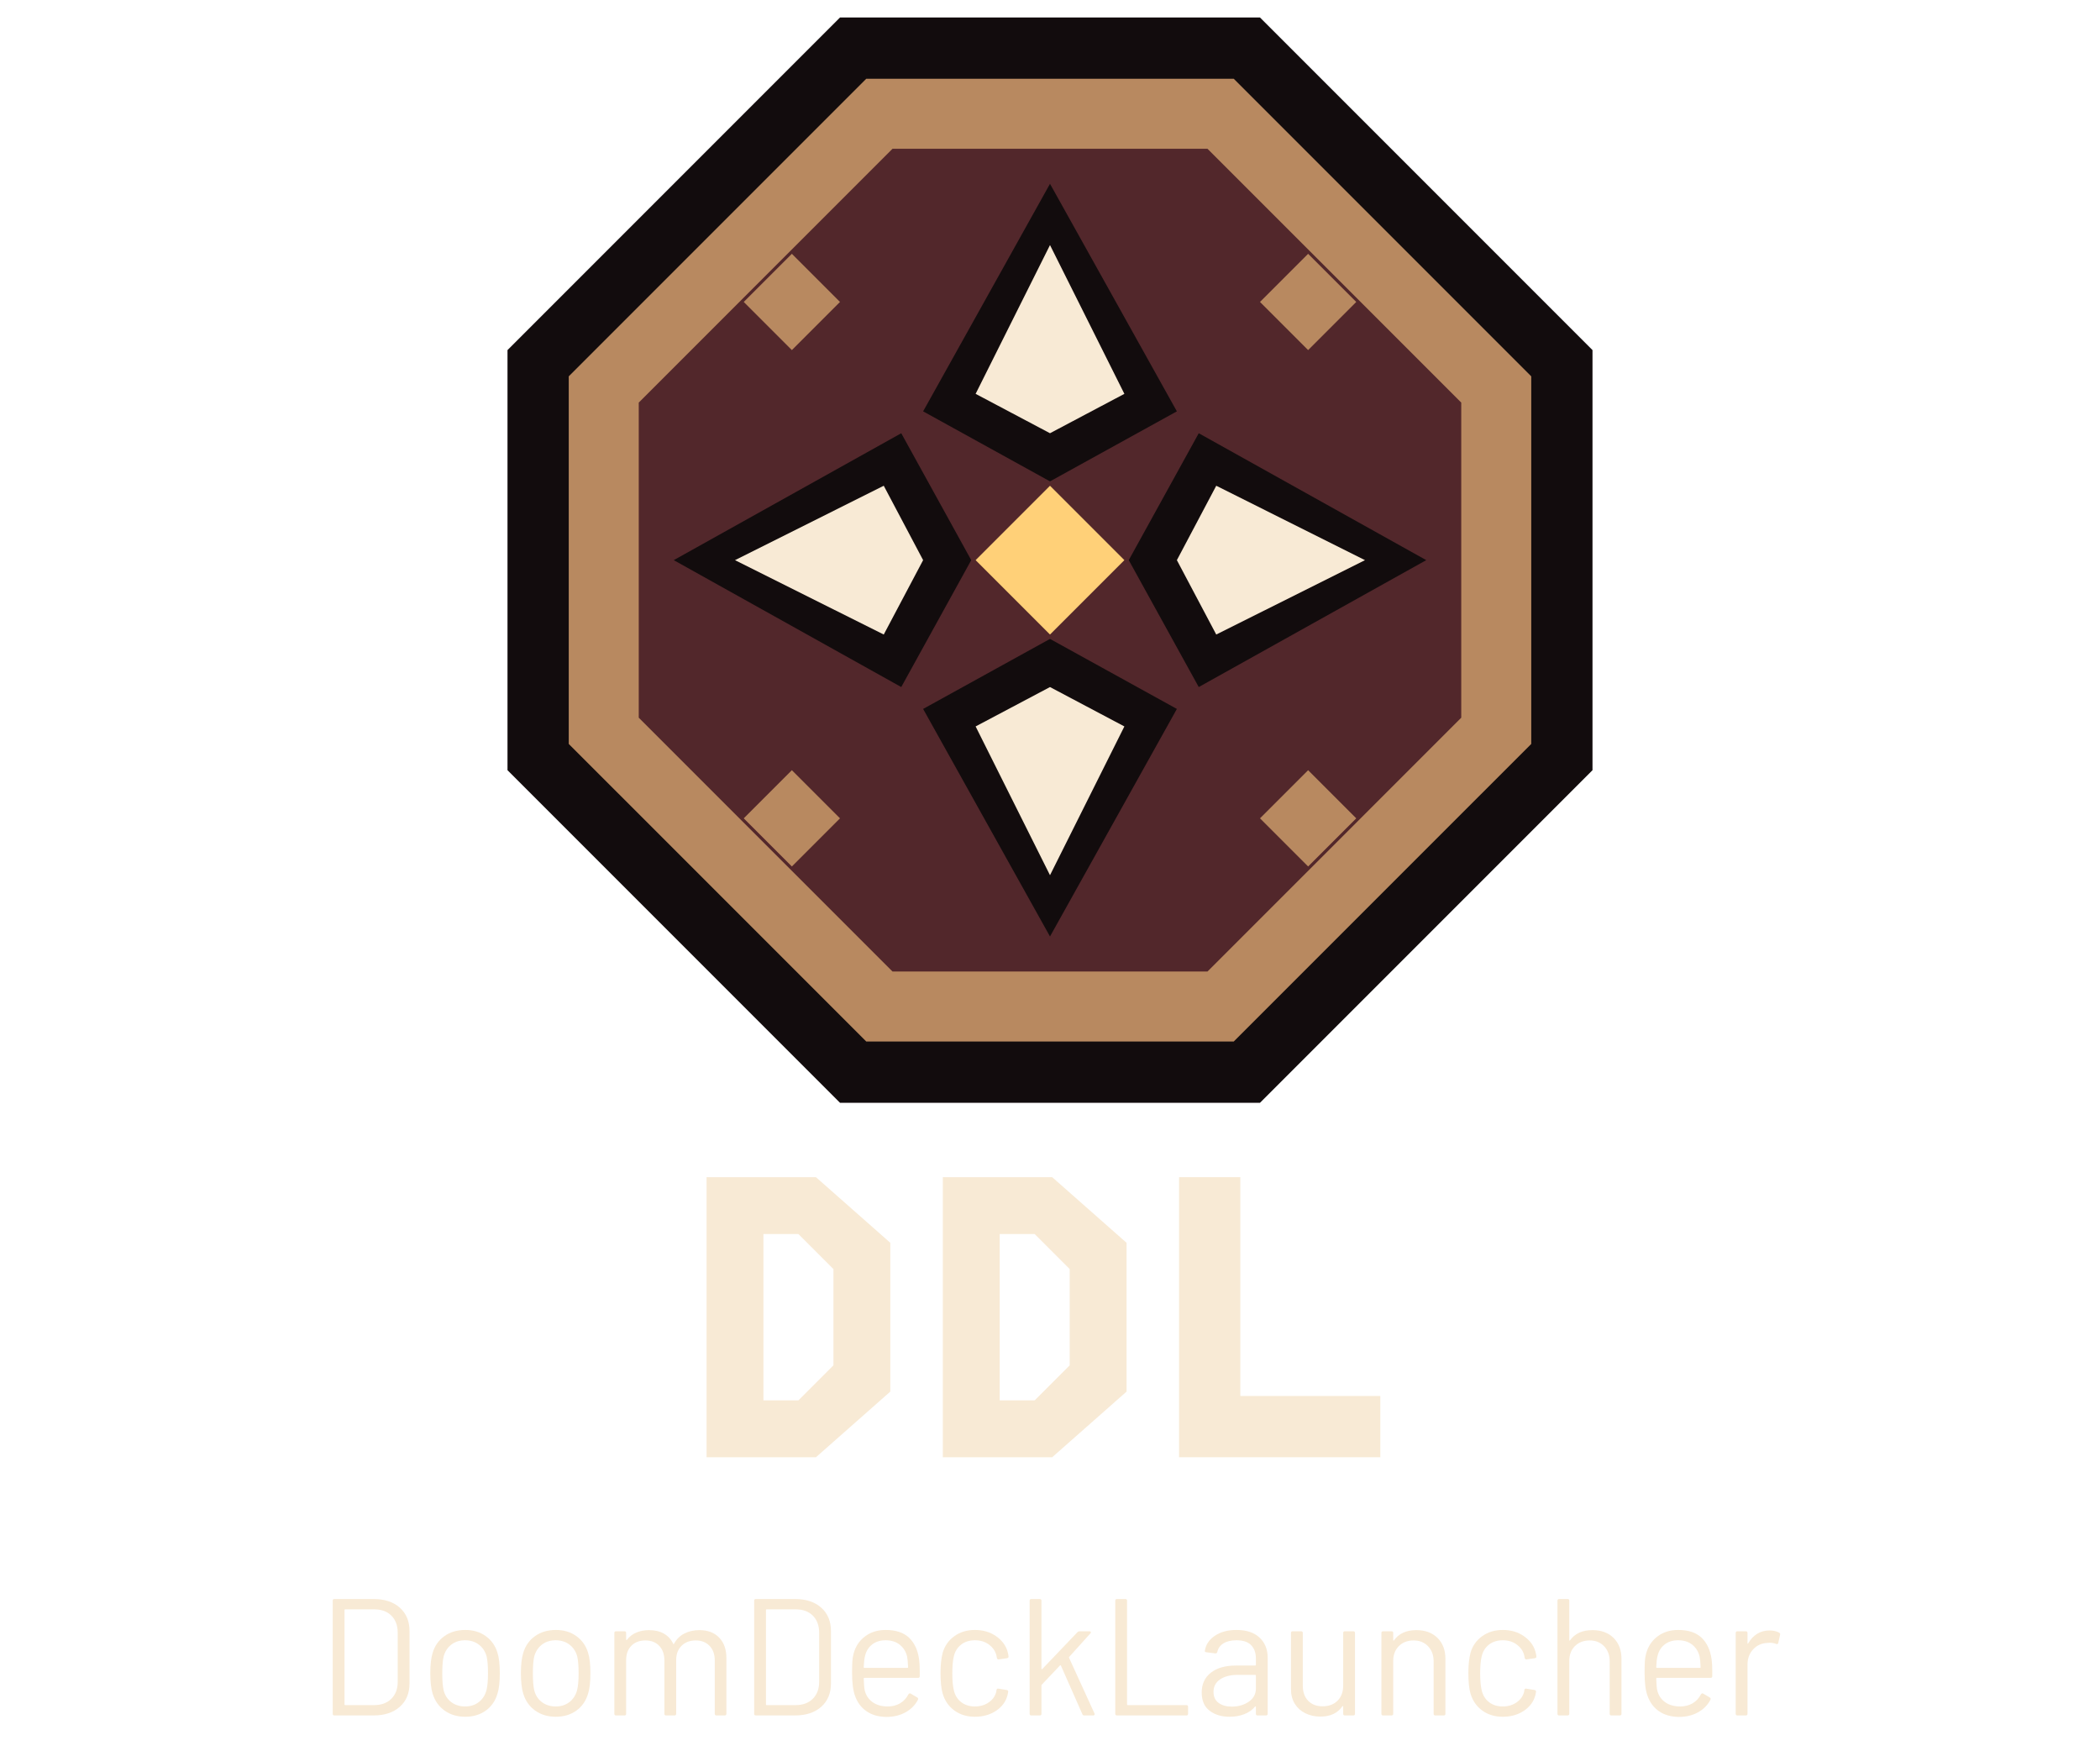
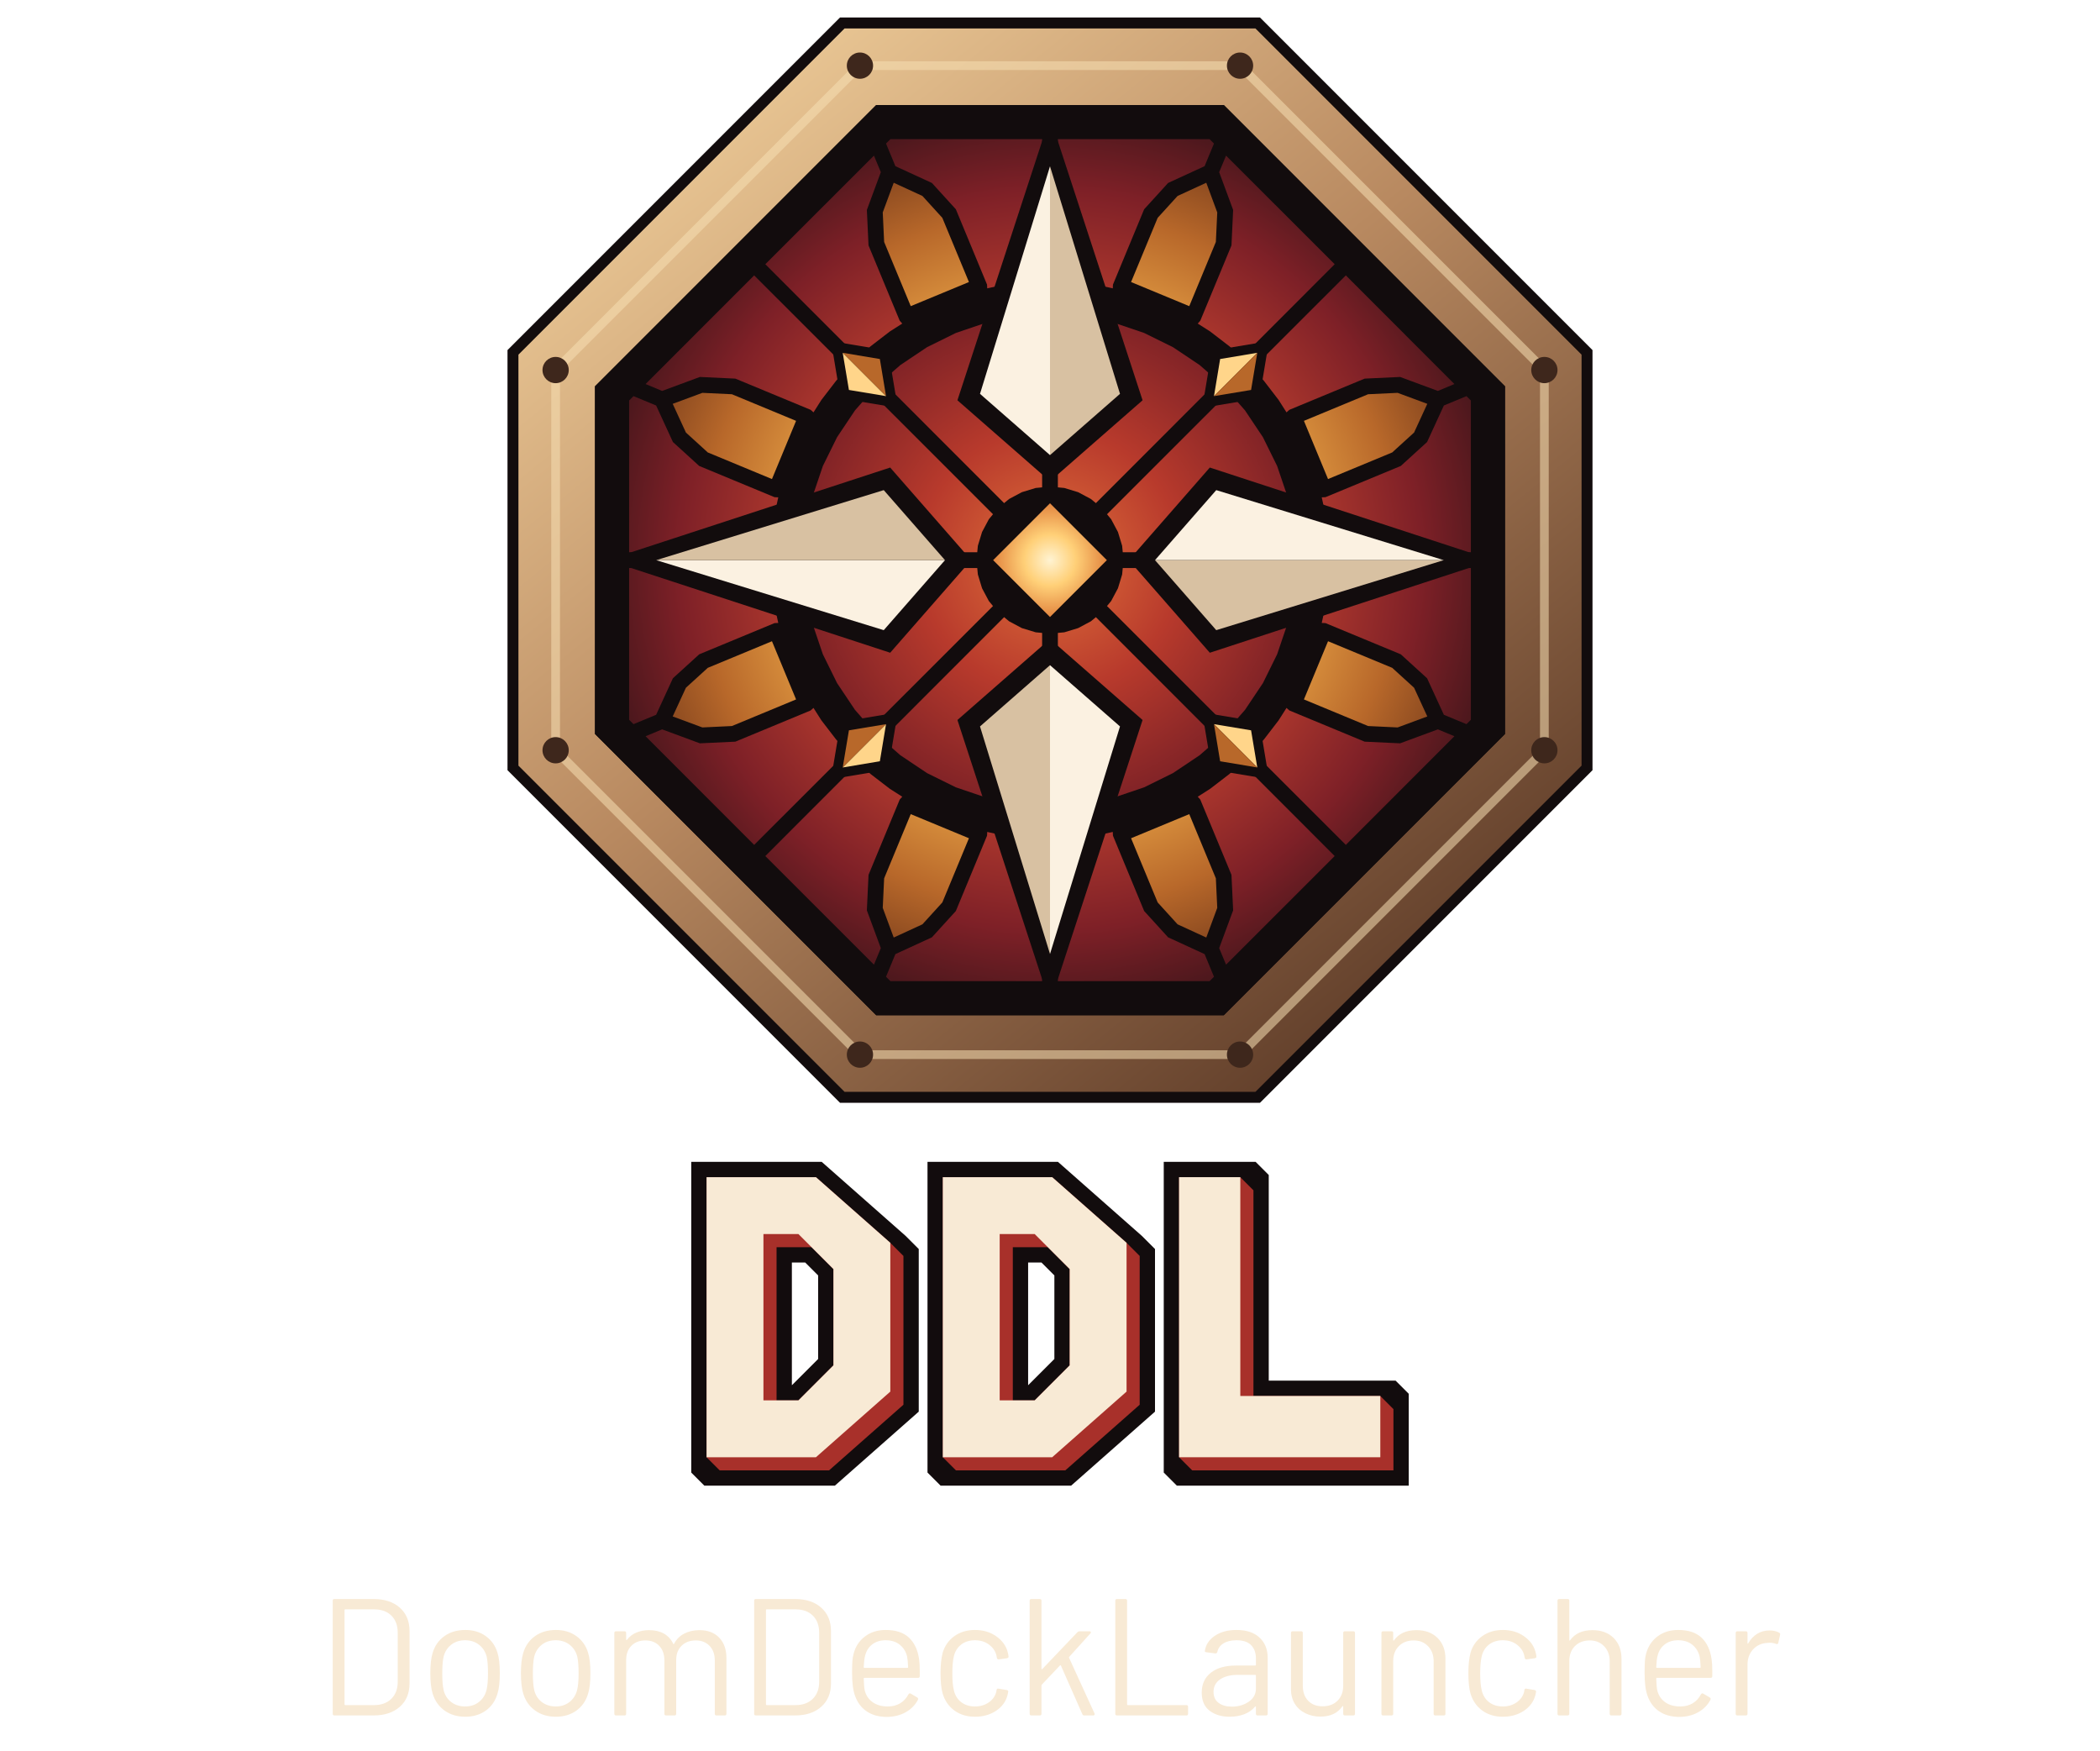
<svg xmlns="http://www.w3.org/2000/svg" width="480" height="400" viewBox="0 0 480 400">
-   <g transform="translate(112 0) scale(1)">
-     <path fill="#120C0D" d="M80 4H176L252 80V176L176 252H80L4 176V80Z" />
-     <path fill="#B88960" d="M86 18H170L238 86V170L170 238H86L18 170V86Z" />
-     <path fill="#52272B" d="M92 34H164L222 92V164L164 222H92L34 164V92Z" />
-     <path fill="#120C0D" d="M128 42 157 94 128 110 99 94Z M214 128 162 157 146 128 162 99Z M128 214 99 162 128 146 157 162Z M42 128 94 99 110 128 94 157Z" />
-     <path fill="#F8EAD5" d="M128 56 145 90 128 99 111 90Z M200 128 166 145 157 128 166 111Z M128 200 111 166 128 157 145 166Z M56 128 90 111 99 128 90 145Z" />
-     <path fill="#FFD078" d="M128 111 145 128 128 145 111 128Z" />
-     <path fill="#B88960" d="M69 58 80 69 69 80 58 69Z M187 58 198 69 187 80 176 69Z M69 176 80 187 69 198 58 187Z M187 176 198 187 187 198 176 187Z" />
+   <defs>
+     <linearGradient id="gl-metal" gradientUnits="userSpaceOnUse" x1="40" y1="20" x2="216" y2="236">
+       <stop offset="0" stop-color="#EDCB98" />
+       <stop offset="0.45" stop-color="#B88960" />
+       <stop offset="1" stop-color="#5C3A27" />
+     </linearGradient>
+     <radialGradient id="gl-warm" gradientUnits="userSpaceOnUse" cx="128" cy="128" r="60">
+       <stop offset="0" stop-color="#E0703A" />
+       <stop offset="0.5" stop-color="#B83A2C" />
+       <stop offset="1" stop-color="#7A2026" />
+     </radialGradient>
+     <radialGradient id="gl-ruby" gradientUnits="userSpaceOnUse" cx="128" cy="128" r="106">
+       <stop offset="0.55" stop-color="#B23A2E" />
+       <stop offset="0.8" stop-color="#7E2027" />
+       <stop offset="1" stop-color="#43161B" />
+     </radialGradient>
+     <radialGradient id="gl-amber" gradientUnits="userSpaceOnUse" cx="128" cy="128" r="100">
+       <stop offset="0.55" stop-color="#E7A246" />
+       <stop offset="0.8" stop-color="#B8682A" />
+       <stop offset="1" stop-color="#7A3E1C" />
+     </radialGradient>
+     <radialGradient id="gl-ember" gradientUnits="userSpaceOnUse" cx="128" cy="128" r="13">
+       <stop offset="0" stop-color="#FFF3D2" />
+       <stop offset="0.45" stop-color="#FFD078" />
+       <stop offset="1" stop-color="#E2853F" />
+     </radialGradient>
+   </defs>
+   <g transform="translate(112 0)">
+     <path fill="#120C0D" d="M80 4 176 4 252 80 252 176 176 252 80 252 4 176 4 80Z" />
+     <path fill="url(#gl-metal)" fill-rule="evenodd" d="M81.04 6.5 174.96 6.5 249.5 81.04 249.5 174.96 174.96 249.5 81.04 249.5 6.5 174.96 6.5 81.04ZM88.28 24 167.72 24 232 88.28 232 167.72 167.72 232 88.28 232 24 167.72 24 88.28Z" />
+     <path fill="#F6DDB2" fill-rule="evenodd" fill-opacity="0.55" d="M84.14 14 171.86 14 242 84.14 242 171.86 171.86 242 84.14 242 14 171.86 14 84.14ZM84.97 16 171.03 16 240 84.97 240 171.03 171.03 240 84.97 240 16 171.03 16 84.97Z" />
+     <path fill="#3E271C" d="M81.56 15a3 3 0 1 0 6 0a3 3 0 1 0 -6 0ZM168.44 15a3 3 0 1 0 6 0a3 3 0 1 0 -6 0ZM238 84.56a3 3 0 1 0 6 0a3 3 0 1 0 -6 0ZM238 171.44a3 3 0 1 0 6 0a3 3 0 1 0 -6 0ZM168.44 241a3 3 0 1 0 6 0a3 3 0 1 0 -6 0ZM81.56 241a3 3 0 1 0 6 0a3 3 0 1 0 -6 0ZM12 171.44a3 3 0 1 0 6 0a3 3 0 1 0 -6 0ZM12 84.56a3 3 0 1 0 6 0a3 3 0 1 0 -6 0Z" />
+     <path fill="#120C0D" d="M88.28 24 167.72 24 232 88.28 232 167.72 167.72 232 88.28 232 24 167.72 24 88.28Z" />
+     <path fill="url(#gl-warm)" d="M129.8 111.37 131.28 111.51 134.43 112.47 137.34 114.02 138.49 114.97 166.38 87.07 162.21 83.42 156.1 79.33 149.51 76.08 142.54 73.72 135.34 72.28 129.8 71.92ZM141.03 117.51 141.98 118.66 143.53 121.57 144.49 124.72 144.63 126.2 184.08 126.2 183.72 120.66 182.28 113.46 179.92 106.49 176.67 99.9 172.58 93.79 168.93 89.62ZM144.63 129.8 144.49 131.28 143.53 134.43 141.98 137.34 141.03 138.49 168.93 166.38 172.58 162.21 176.67 156.1 179.92 149.51 182.28 142.54 183.72 135.34 184.08 129.8ZM138.49 141.03 137.34 141.98 134.43 143.53 131.28 144.49 129.8 144.63 129.8 184.08 135.34 183.72 142.54 182.28 149.51 179.92 156.1 176.67 162.21 172.58 166.38 168.93ZM126.2 144.63 124.72 144.49 121.57 143.53 118.66 141.98 117.51 141.03 89.62 168.93 93.79 172.58 99.9 176.67 106.49 179.92 113.46 182.28 120.66 183.72 126.2 184.08ZM114.97 138.49 114.02 137.34 112.47 134.43 111.51 131.28 111.37 129.8 71.92 129.8 72.28 135.34 73.72 142.54 76.08 149.51 79.33 156.1 83.42 162.21 87.07 166.38ZM111.37 126.2 111.51 124.72 112.47 121.57 114.02 118.66 114.97 117.51 87.07 89.62 83.42 93.79 79.33 99.9 76.08 106.49 73.72 113.46 72.28 120.66 71.92 126.2ZM117.51 114.97 118.66 114.02 121.57 112.47 124.72 111.51 126.2 111.37 126.2 71.92 120.66 72.28 113.46 73.72 106.49 76.08 99.9 79.33 93.79 83.42 89.62 87.07Z" />
+     <path fill="url(#gl-ruby)" d="M164.48 31.8 129.8 31.8 129.8 64.28 133.56 64.44 139.08 65.17 142.35 65.89 142.39 65.03 149.52 47.82 154.99 41.81 163.34 37.97 165.48 32.8ZM193.07 60.38 168.24 35.56 166.67 39.34 169.86 47.97 169.48 56.08 162.35 73.29 161.77 73.94 164.6 75.74 169.01 79.13 171.79 81.67ZM195.62 62.93 174.33 84.21 176.87 86.99 180.26 91.4 182.06 94.23 182.71 93.65 199.92 86.52 208.03 86.14 216.66 89.33 220.44 87.76ZM224.2 126.2 224.2 91.52 223.2 90.52 218.03 92.66 214.19 101.01 208.18 106.48 190.97 113.61 190.11 113.65 190.83 116.92 191.56 122.44 191.72 126.2ZM224.2 164.48 224.2 129.8 191.72 129.8 191.56 133.56 190.83 139.08 190.11 142.35 190.97 142.39 208.18 149.52 214.19 154.99 218.03 163.34 223.2 165.48ZM195.62 193.07 220.44 168.24 216.66 166.67 208.03 169.86 199.92 169.48 182.71 162.35 182.06 161.77 180.26 164.6 176.87 169.01 174.33 171.79ZM193.07 195.62 171.79 174.33 169.01 176.87 164.6 180.26 161.77 182.06 162.35 182.71 169.48 199.92 169.86 208.03 166.67 216.66 168.24 220.44ZM129.8 224.2 164.48 224.2 165.48 223.2 163.34 218.03 154.99 214.19 149.52 208.18 142.39 190.97 142.35 190.11 139.08 190.83 133.56 191.56 129.8 191.72ZM91.52 224.2 126.2 224.2 126.2 191.72 122.44 191.56 116.92 190.83 113.65 190.11 113.61 190.97 106.48 208.18 101.01 214.19 92.66 218.03 90.52 223.2ZM62.93 195.62 87.76 220.44 89.33 216.66 86.14 208.03 86.52 199.92 93.65 182.71 94.23 182.06 91.4 180.26 86.99 176.87 84.21 174.33ZM60.38 193.07 81.67 171.79 79.13 169.01 75.74 164.6 73.94 161.77 73.29 162.35 56.08 169.48 47.97 169.86 39.34 166.67 35.56 168.24ZM31.8 129.8 31.8 164.48 32.8 165.48 37.97 163.34 41.81 154.99 47.82 149.52 65.03 142.39 65.89 142.35 65.17 139.08 64.44 133.56 64.28 129.8ZM31.8 91.52 31.8 126.2 64.28 126.2 64.44 122.44 65.17 116.92 65.89 113.65 65.03 113.61 47.82 106.48 41.81 101.01 37.97 92.66 32.8 90.52ZM60.38 62.93 35.56 87.76 39.34 89.33 47.97 86.14 56.08 86.52 73.29 93.65 73.94 94.23 75.74 91.4 79.13 86.99 81.67 84.21ZM62.93 60.38 84.21 81.67 86.99 79.13 91.4 75.74 94.23 73.94 93.65 73.29 86.52 56.08 86.14 47.97 89.33 39.34 87.76 35.56ZM126.2 31.8 91.52 31.8 90.52 32.8 92.66 37.97 101.01 41.81 106.48 47.82 113.61 65.03 113.65 65.89 116.92 65.17 122.44 64.44 126.2 64.28Z" />
+     <path fill="url(#gl-amber)" d="M146.53 64.45 159.83 69.96 165.91 55.29 166.23 48.54 163.72 41.76 157.16 44.78 152.61 49.78ZM186.04 96.17 191.55 109.47 206.22 103.39 211.22 98.84 214.24 92.28 207.46 89.77 200.71 90.09ZM191.55 146.53 186.04 159.83 200.71 165.91 207.46 166.23 214.24 163.72 211.22 157.16 206.22 152.61ZM159.83 186.04 146.53 191.55 152.61 206.22 157.16 211.22 163.72 214.24 166.23 207.46 165.91 200.71ZM109.47 191.55 96.17 186.04 90.09 200.71 89.77 207.46 92.28 214.24 98.84 211.22 103.39 206.22ZM69.96 159.83 64.45 146.53 49.78 152.61 44.78 157.16 41.76 163.72 48.54 166.23 55.29 165.91ZM64.45 109.47 69.96 96.17 55.29 90.09 48.54 89.77 41.76 92.28 44.78 98.84 49.78 103.39ZM96.17 69.96 109.47 64.45 103.39 49.78 98.84 44.78 92.28 41.76 89.77 48.54 90.09 55.29Z" />
+     <path fill="#120C0D" fill-rule="evenodd" d="M66 128a62 62 0 1 0 124 0a62 62 0 1 0 -124 0ZM70 128a58 58 0 1 0 116 0a58 58 0 1 0 -116 0Z" />
+     <path fill="#120C0D" d="M178.05 77.95 175.87 91.02 162.8 93.2 164.98 80.13ZM178.05 178.05 164.98 175.87 162.8 162.8 175.87 164.98ZM77.95 178.05 80.13 164.98 93.2 162.8 91.02 175.87ZM77.95 77.95 91.02 80.13 93.2 93.2 80.13 91.02Z" />
+     <path fill="#FFD58A" d="M175.38 80.62 165.48 90.52 166.89 82.04ZM175.38 175.38 165.48 165.48 173.96 166.89ZM80.62 175.38 90.52 165.48 89.11 173.96ZM80.62 80.62 90.52 90.52 82.04 89.11Z" />
+     <path fill="#B8682A" d="M175.38 80.62 173.96 89.11 165.48 90.52ZM175.38 175.38 166.89 173.96 165.48 165.48ZM80.62 175.38 82.04 166.89 90.52 165.48ZM80.62 80.62 89.11 82.04 90.52 90.52Z" />
+     <path fill="#120C0D" d="M128 26.75 149.16 91.47 128 109.98 106.84 91.47ZM229.25 128 164.53 149.16 146.02 128 164.53 106.84ZM128 229.25 106.84 164.53 128 146.02 149.16 164.53ZM26.75 128 91.47 106.84 109.98 128 91.47 149.16Z" />
+     <path fill="#FBF1E1" d="M128 38 128 104 112 90ZM218 128 152 128 166 112ZM128 218 128 152 144 166ZM38 128 104 128 90 144Z" />
+     <path fill="#D8C1A2" d="M128 38 144 90 128 104ZM218 128 166 144 152 128ZM128 218 112 166 128 152ZM38 128 90 112 104 128Z" />
+     <path fill="#120C0D" d="M128 110 146 128 128 146 110 128Z" />
+     <path fill="url(#gl-ember)" d="M128 115 141 128 128 141 115 128Z" />
  </g>
-   <g transform="translate(161.5 269) scale(1)">
-     <path fill="#F8EAD5" fill-rule="evenodd" d="M0 0H25L42 15V49L25 64H0Z M13 13V51H21L29 43V21L21 13Z" />
-     <g transform="translate(54 0) scale(1)">
-       <path fill="#F8EAD5" fill-rule="evenodd" d="M0 0H25L42 15V49L25 64H0Z M13 13V51H21L29 43V21L21 13Z" />
-     </g>
-     <path fill="#F8EAD5" d="M108 0H122V50H154V64H108Z" />
+   <g transform="translate(161.5 269)">
+     <path fill="#120C0D" fill-rule="evenodd" d="M-3.5 -3.5 26.32 -3.5 45.5 13.42 48.5 16.42 48.5 53.58 29.32 70.5 -0.5 70.5 -3.5 67.5ZM19.5 19.5 19.5 47.5 19.55 47.5 25.5 41.55 25.5 22.45 22.55 19.5ZM50.5 -3.5 80.32 -3.5 99.5 13.42 102.5 16.42 102.5 53.58 83.32 70.5 53.5 70.5 50.5 67.5ZM73.5 19.5 73.5 47.5 73.55 47.5 79.5 41.55 79.5 22.45 76.55 19.5Z" />
+     <path fill="#120C0D" d="M104.5 -3.5 125.5 -3.5 128.5 -0.5 128.5 70.5 107.5 70.5 104.5 67.5ZM104.5 46.5 157.5 46.5 160.5 49.5 160.5 70.5 107.5 70.5 104.5 67.5Z" />
+     <path fill="#A8302A" fill-rule="evenodd" d="M0 0 25 0 42 15 45 18 45 52 28 67 3 67 0 64ZM16 16 16 51 21 51 29 43 29 21 24 16ZM54 0 79 0 96 15 99 18 99 52 82 67 57 67 54 64ZM70 16 70 51 75 51 83 43 83 21 78 16Z" />
+     <path fill="#A8302A" d="M108 0 122 0 125 3 125 67 111 67 108 64ZM108 50 154 50 157 53 157 67 111 67 108 64Z" />
+     <path fill="#F8EAD5" fill-rule="evenodd" d="M0 0 25 0 42 15 42 49 25 64 0 64ZM13 13 13 51 21 51 29 43 29 21 21 13ZM54 0 79 0 96 15 96 49 79 64 54 64ZM67 13 67 51 75 51 83 43 83 21 75 13Z" />
+     <path fill="#F8EAD5" d="M108 0 122 0 122 64 108 64ZM108 50 154 50 154 64 108 64Z" />
  </g>
-   <g transform="translate(72.477 354) scale(1)">
-     <g transform="translate(0 38) scale(0.038 -0.038)">
-       <path fill="#F8EAD5" d="M94 10V690Q94 700 104 700H340Q439 700 497.5 648.0Q556 596 556 507V193Q556 104 497.5 52.0Q439 0 340 0H104Q94 0 94 10ZM169 62H343Q408 62 446.5 100.0Q485 138 485 202V497Q485 562 447.0 600.0Q409 638 343 638H169Q165 638 165 634V66Q165 62 169 62Z" />
-     </g>
-     <g transform="translate(23.484 38) scale(0.038 -0.038)">
-       <path fill="#F8EAD5" d="M77 131Q63 177 63 254Q63 331 77 376Q96 440 148.0 477.0Q200 514 274 514Q345 514 396.5 477.0Q448 440 467 377Q481 334 481 254Q481 173 467 131Q448 66 396.5 29.0Q345 -8 273 -8Q201 -8 149.0 29.0Q97 66 77 131ZM401 152Q410 188 410 253Q410 319 402 354Q390 399 355.5 425.5Q321 452 272 452Q223 452 189.0 425.5Q155 399 143 354Q135 319 135 253Q135 187 143 152Q154 107 188.5 80.5Q223 54 273 54Q321 54 355.0 80.5Q389 107 401 152Z" />
-     </g>
-     <g transform="translate(44.194 38) scale(0.038 -0.038)">
-       <path fill="#F8EAD5" d="M77 131Q63 177 63 254Q63 331 77 376Q96 440 148.0 477.0Q200 514 274 514Q345 514 396.5 477.0Q448 440 467 377Q481 334 481 254Q481 173 467 131Q448 66 396.5 29.0Q345 -8 273 -8Q201 -8 149.0 29.0Q97 66 77 131ZM401 152Q410 188 410 253Q410 319 402 354Q390 399 355.5 425.5Q321 452 272 452Q223 452 189.0 425.5Q155 399 143 354Q135 319 135 253Q135 187 143 152Q154 107 188.5 80.5Q223 54 273 54Q321 54 355.0 80.5Q389 107 401 152Z" />
-     </g>
-     <g transform="translate(64.904 38) scale(0.038 -0.038)">
-       <path fill="#F8EAD5" d="M754 345V10Q754 0 744 0H694Q684 0 684 10V331Q684 386 652.5 418.5Q621 451 570 451Q517 451 484.5 419.0Q452 387 452 333V10Q452 0 442 0H391Q381 0 381 10V331Q381 386 350.0 418.5Q319 451 267 451Q214 451 182.5 419.0Q151 387 151 333V10Q151 0 141 0H90Q80 0 80 10V496Q80 506 90 506H141Q151 506 151 496V456Q151 454 152.5 453.5Q154 453 156 455Q178 484 212.5 498.5Q247 513 289 513Q341 513 378.0 492.0Q415 471 434 431Q436 426 439 431Q461 472 501.0 492.5Q541 513 592 513Q667 513 710.5 468.0Q754 423 754 345Z" />
-     </g>
-     <g transform="translate(96.33 38) scale(0.038 -0.038)">
-       <path fill="#F8EAD5" d="M94 10V690Q94 700 104 700H340Q439 700 497.5 648.0Q556 596 556 507V193Q556 104 497.5 52.0Q439 0 340 0H104Q94 0 94 10ZM169 62H343Q408 62 446.5 100.0Q485 138 485 202V497Q485 562 447.0 600.0Q409 638 343 638H169Q165 638 165 634V66Q165 62 169 62Z" />
-     </g>
-     <g transform="translate(119.814 38) scale(0.038 -0.038)">
-       <path fill="#F8EAD5" d="M472 268V236Q472 226 462 226H139Q135 226 135 222Q137 167 141 151Q152 106 188.0 80.0Q224 54 280 54Q322 54 354.0 73.0Q386 92 404 127Q410 136 418 131L457 108Q465 103 461 94Q436 46 386.0 18.5Q336 -9 271 -9Q200 -8 152.0 25.0Q104 58 83 117Q65 165 65 255Q65 297 66.5 323.5Q68 350 74 371Q91 436 142.5 475.0Q194 514 267 514Q358 514 407.0 468.0Q456 422 468 338Q472 310 472 268ZM143 358Q137 337 135 290Q135 286 139 286H398Q402 286 402 290Q400 335 396 354Q385 399 351.5 425.5Q318 452 267 452Q218 452 185.5 426.5Q153 401 143 358Z" />
-     </g>
-     <g transform="translate(140.068 38) scale(0.038 -0.038)">
-       <path fill="#F8EAD5" d="M77 131Q64 175 64 255Q64 327 77 377Q95 439 147.0 476.5Q199 514 271 514Q344 514 397.5 477.0Q451 440 467 385Q472 367 473 355V353Q473 346 464 344L414 337H412Q405 337 403 346L400 361Q391 399 356.0 425.5Q321 452 271 452Q221 452 187.5 425.5Q154 399 144 355Q135 317 135 254Q135 188 144 152Q154 107 187.5 80.5Q221 54 271 54Q320 54 355.5 79.5Q391 105 400 145V149L401 153Q402 163 413 161L462 153Q472 151 471 142L467 122Q452 64 398.0 28.0Q344 -8 271 -8Q199 -8 147.5 29.5Q96 67 77 131Z" />
-     </g>
-     <g transform="translate(159.828 38) scale(0.038 -0.038)">
-       <path fill="#F8EAD5" d="M80 10V690Q80 700 90 700H141Q151 700 151 690V281Q151 279 152.5 278.0Q154 277 156 279L368 501Q373 506 380 506H440Q446 506 448.0 502.0Q450 498 446 494L318 352Q316 350 317 347L470 12L471 8Q471 0 462 0H408Q400 0 397 8L268 300Q266 304 263 301L153 185Q151 183 151 180V10Q151 0 141 0H90Q80 0 80 10Z" />
-     </g>
-     <g transform="translate(178.866 38) scale(0.038 -0.038)">
-       <path fill="#F8EAD5" d="M94 10V690Q94 700 104 700H155Q165 700 165 690V66Q165 62 169 62H522Q532 62 532 52V10Q532 0 522 0H104Q94 0 94 10Z" />
-     </g>
-     <g transform="translate(200.45 38) scale(0.038 -0.038)">
-       <path fill="#F8EAD5" d="M443 346V10Q443 0 433 0H382Q372 0 372 10V51Q372 53 370.5 54.0Q369 55 367 53Q342 23 302.0 7.5Q262 -8 213 -8Q142 -8 94.0 28.0Q46 64 46 138Q46 213 100.5 256.5Q155 300 252 300H368Q372 300 372 304V342Q372 393 343.5 422.5Q315 452 255 452Q207 452 177.0 433.5Q147 415 140 382Q137 372 128 373L74 380Q63 382 65 388Q73 444 125.0 479.0Q177 514 255 514Q345 514 394.0 468.0Q443 422 443 346ZM372 162V240Q372 244 368 244H263Q197 244 157.0 217.0Q117 190 117 142Q117 98 147.5 75.5Q178 53 227 53Q286 53 329.0 82.5Q372 112 372 162Z" />
-     </g>
-     <g transform="translate(219.868 38) scale(0.038 -0.038)">
-       <path fill="#F8EAD5" d="M396 506H447Q457 506 457 496V10Q457 0 447 0H396Q386 0 386 10V53Q386 55 384.0 56.0Q382 57 381 55Q339 -7 248 -7Q200 -7 159.5 12.5Q119 32 95.5 69.0Q72 106 72 158V496Q72 506 82 506H133Q143 506 143 496V179Q143 122 175.0 88.5Q207 55 262 55Q319 55 352.5 89.0Q386 123 386 179V496Q386 506 396 506Z" />
-     </g>
-     <g transform="translate(240.236 38) scale(0.038 -0.038)">
-       <path fill="#F8EAD5" d="M465 340V10Q465 0 455 0H404Q394 0 394 10V326Q394 381 360.5 416.0Q327 451 274 451Q219 451 185.0 417.0Q151 383 151 328V10Q151 0 141 0H90Q80 0 80 10V496Q80 506 90 506H141Q151 506 151 496V453Q151 451 152.5 450.0Q154 449 155 451Q199 513 290 513Q370 513 417.5 466.0Q465 419 465 340Z" />
-     </g>
-     <g transform="translate(260.718 38) scale(0.038 -0.038)">
-       <path fill="#F8EAD5" d="M77 131Q64 175 64 255Q64 327 77 377Q95 439 147.0 476.5Q199 514 271 514Q344 514 397.5 477.0Q451 440 467 385Q472 367 473 355V353Q473 346 464 344L414 337H412Q405 337 403 346L400 361Q391 399 356.0 425.5Q321 452 271 452Q221 452 187.5 425.5Q154 399 144 355Q135 317 135 254Q135 188 144 152Q154 107 187.5 80.5Q221 54 271 54Q320 54 355.5 79.5Q391 105 400 145V149L401 153Q402 163 413 161L462 153Q472 151 471 142L467 122Q452 64 398.0 28.0Q344 -8 271 -8Q199 -8 147.5 29.5Q96 67 77 131Z" />
-     </g>
-     <g transform="translate(280.478 38) scale(0.038 -0.038)">
-       <path fill="#F8EAD5" d="M465 340V10Q465 0 455 0H404Q394 0 394 10V326Q394 381 360.5 416.0Q327 451 274 451Q219 451 185.0 417.0Q151 383 151 328V10Q151 0 141 0H90Q80 0 80 10V690Q80 700 90 700H141Q151 700 151 690V453Q151 451 152.5 450.0Q154 449 155 451Q199 513 290 513Q370 513 417.5 466.0Q465 419 465 340Z" />
-     </g>
-     <g transform="translate(300.96 38) scale(0.038 -0.038)">
-       <path fill="#F8EAD5" d="M472 268V236Q472 226 462 226H139Q135 226 135 222Q137 167 141 151Q152 106 188.0 80.0Q224 54 280 54Q322 54 354.0 73.0Q386 92 404 127Q410 136 418 131L457 108Q465 103 461 94Q436 46 386.0 18.5Q336 -9 271 -9Q200 -8 152.0 25.0Q104 58 83 117Q65 165 65 255Q65 297 66.5 323.5Q68 350 74 371Q91 436 142.5 475.0Q194 514 267 514Q358 514 407.0 468.0Q456 422 468 338Q472 310 472 268ZM143 358Q137 337 135 290Q135 286 139 286H398Q402 286 402 290Q400 335 396 354Q385 399 351.5 425.5Q318 452 267 452Q218 452 185.5 426.5Q153 401 143 358Z" />
-     </g>
-     <g transform="translate(321.214 38) scale(0.038 -0.038)">
-       <path fill="#F8EAD5" d="M341 498Q349 494 347 485L336 436Q333 426 323 430Q306 437 284 437L271 436Q219 434 185.0 397.5Q151 361 151 305V10Q151 0 141 0H90Q80 0 80 10V496Q80 506 90 506H141Q151 506 151 496V435Q151 432 152.5 431.5Q154 431 155 433Q176 470 208.5 490.5Q241 511 284 511Q317 511 341 498Z" />
-     </g>
+   <g transform="translate(72.48 354)">
+     <path fill="#F8EAD5" d="M3.57 37.62V11.78Q3.57 11.4 3.95 11.4H12.92Q16.68 11.4 18.91 13.38Q21.13 15.35 21.13 18.73V30.67Q21.13 34.05 18.91 36.02Q16.68 38 12.92 38H3.95Q3.57 38 3.57 37.62ZM6.42 35.64H13.03Q15.5 35.64 16.97 34.2Q18.43 32.76 18.43 30.32V19.11Q18.43 16.64 16.99 15.2Q15.54 13.76 13.03 13.76H6.42Q6.27 13.76 6.27 13.91V35.49Q6.27 35.64 6.42 35.64ZM26.41 33.02Q25.88 31.27 25.88 28.35Q25.88 25.42 26.41 23.71Q27.13 21.28 29.11 19.87Q31.08 18.47 33.9 18.47Q36.59 18.47 38.55 19.87Q40.51 21.28 41.23 23.67Q41.76 25.31 41.76 28.35Q41.76 31.43 41.23 33.02Q40.51 35.49 38.55 36.9Q36.59 38.3 33.86 38.3Q31.12 38.3 29.15 36.9Q27.17 35.49 26.41 33.02ZM38.72 32.22Q39.06 30.86 39.06 28.39Q39.06 25.88 38.76 24.55Q38.3 22.84 36.99 21.83Q35.68 20.82 33.82 20.82Q31.96 20.82 30.67 21.83Q29.37 22.84 28.92 24.55Q28.61 25.88 28.61 28.39Q28.61 30.89 28.92 32.22Q29.34 33.93 30.65 34.94Q31.96 35.95 33.86 35.95Q35.68 35.95 36.97 34.94Q38.27 33.93 38.72 32.22ZM47.12 33.02Q46.59 31.27 46.59 28.35Q46.59 25.42 47.12 23.71Q47.84 21.28 49.82 19.87Q51.79 18.47 54.61 18.47Q57.3 18.47 59.26 19.87Q61.22 21.28 61.94 23.67Q62.47 25.31 62.47 28.35Q62.47 31.43 61.94 33.02Q61.22 35.49 59.26 36.9Q57.3 38.3 54.57 38.3Q51.83 38.3 49.86 36.9Q47.88 35.49 47.12 33.02ZM59.43 32.22Q59.77 30.86 59.77 28.39Q59.77 25.88 59.47 24.55Q59.01 22.84 57.7 21.83Q56.39 20.82 54.53 20.82Q52.67 20.82 51.38 21.83Q50.08 22.84 49.63 24.55Q49.32 25.88 49.32 28.39Q49.32 30.89 49.63 32.22Q50.05 33.93 51.36 34.94Q52.67 35.95 54.57 35.95Q56.39 35.95 57.68 34.94Q58.98 33.93 59.43 32.22ZM93.56 24.89V37.62Q93.56 38 93.18 38H91.28Q90.9 38 90.9 37.62V25.42Q90.9 23.33 89.7 22.1Q88.5 20.86 86.56 20.86Q84.55 20.86 83.31 22.08Q82.08 23.29 82.08 25.35V37.62Q82.08 38 81.7 38H79.76Q79.38 38 79.38 37.62V25.42Q79.38 23.33 78.2 22.1Q77.03 20.86 75.05 20.86Q73.04 20.86 71.84 22.08Q70.64 23.29 70.64 25.35V37.62Q70.64 38 70.26 38H68.32Q67.94 38 67.94 37.62V19.15Q67.94 18.77 68.32 18.77H70.26Q70.64 18.77 70.64 19.15V20.67Q70.64 20.75 70.7 20.77Q70.76 20.79 70.83 20.71Q71.67 19.61 72.98 19.06Q74.29 18.51 75.89 18.51Q77.86 18.51 79.27 19.3Q80.67 20.1 81.4 21.62Q81.47 21.81 81.59 21.62Q82.42 20.06 83.94 19.29Q85.46 18.51 87.4 18.51Q90.25 18.51 91.9 20.22Q93.56 21.93 93.56 24.89ZM99.9 37.62V11.78Q99.9 11.4 100.28 11.4H109.25Q113.01 11.4 115.23 13.38Q117.46 15.35 117.46 18.73V30.67Q117.46 34.05 115.23 36.02Q113.01 38 109.25 38H100.28Q99.9 38 99.9 37.62ZM102.75 35.64H109.36Q111.83 35.64 113.3 34.2Q114.76 32.76 114.76 30.32V19.11Q114.76 16.64 113.32 15.2Q111.87 13.76 109.36 13.76H102.75Q102.6 13.76 102.6 13.91V35.49Q102.6 35.64 102.75 35.64ZM137.75 27.82V29.03Q137.75 29.41 137.37 29.41H125.1Q124.94 29.41 124.94 29.56Q125.02 31.65 125.17 32.26Q125.59 33.97 126.96 34.96Q128.33 35.95 130.45 35.95Q132.05 35.95 133.27 35.23Q134.48 34.5 135.17 33.17Q135.39 32.83 135.7 33.02L137.18 33.9Q137.48 34.09 137.33 34.43Q136.38 36.25 134.48 37.3Q132.58 38.34 130.11 38.34Q127.41 38.3 125.59 37.05Q123.77 35.8 122.97 33.55Q122.28 31.73 122.28 28.31Q122.28 26.71 122.34 25.71Q122.4 24.7 122.63 23.9Q123.27 21.43 125.23 19.95Q127.19 18.47 129.96 18.47Q133.42 18.47 135.28 20.22Q137.14 21.96 137.6 25.16Q137.75 26.22 137.75 27.82ZM125.25 24.4Q125.02 25.19 124.94 26.98Q124.94 27.13 125.1 27.13H134.94Q135.09 27.13 135.09 26.98Q135.01 25.27 134.86 24.55Q134.44 22.84 133.17 21.83Q131.9 20.82 129.96 20.82Q128.1 20.82 126.86 21.79Q125.63 22.76 125.25 24.4ZM142.99 33.02Q142.5 31.35 142.5 28.31Q142.5 25.57 142.99 23.67Q143.68 21.32 145.65 19.89Q147.63 18.47 150.37 18.47Q153.14 18.47 155.17 19.87Q157.21 21.28 157.81 23.37Q158 24.05 158.04 24.51V24.59Q158.04 24.85 157.7 24.93L155.8 25.19H155.72Q155.46 25.19 155.38 24.85L155.27 24.28Q154.93 22.84 153.6 21.83Q152.27 20.82 150.37 20.82Q148.47 20.82 147.19 21.83Q145.92 22.84 145.54 24.51Q145.2 25.95 145.2 28.35Q145.2 30.86 145.54 32.22Q145.92 33.93 147.19 34.94Q148.47 35.95 150.37 35.95Q152.23 35.95 153.58 34.98Q154.93 34.01 155.27 32.49V32.34L155.31 32.19Q155.34 31.81 155.76 31.88L157.62 32.19Q158 32.26 157.97 32.6L157.81 33.36Q157.24 35.57 155.19 36.94Q153.14 38.3 150.37 38.3Q147.63 38.3 145.67 36.88Q143.72 35.45 142.99 33.02ZM162.87 37.62V11.78Q162.87 11.4 163.25 11.4H165.19Q165.57 11.4 165.57 11.78V27.32Q165.57 27.4 165.62 27.44Q165.68 27.47 165.76 27.4L173.81 18.96Q174 18.77 174.27 18.77H176.55Q176.78 18.77 176.85 18.92Q176.93 19.08 176.78 19.23L171.91 24.62Q171.84 24.7 171.87 24.81L177.69 37.54L177.73 37.7Q177.73 38 177.38 38H175.33Q175.03 38 174.91 37.7L170.01 26.6Q169.94 26.45 169.82 26.56L165.64 30.97Q165.57 31.05 165.57 31.16V37.62Q165.57 38 165.19 38H163.25Q162.87 38 162.87 37.62ZM182.44 37.62V11.78Q182.44 11.4 182.82 11.4H184.76Q185.14 11.4 185.14 11.78V35.49Q185.14 35.64 185.29 35.64H198.7Q199.08 35.64 199.08 36.02V37.62Q199.08 38 198.7 38H182.82Q182.44 38 182.44 37.62ZM217.28 24.85V37.62Q217.28 38 216.9 38H214.97Q214.59 38 214.59 37.62V36.06Q214.59 35.99 214.53 35.95Q214.47 35.91 214.4 35.99Q213.45 37.13 211.93 37.72Q210.41 38.3 208.54 38.3Q205.85 38.3 204.02 36.94Q202.2 35.57 202.2 32.76Q202.2 29.91 204.27 28.25Q206.34 26.6 210.03 26.6H214.43Q214.59 26.6 214.59 26.45V25Q214.59 23.07 213.5 21.95Q212.42 20.82 210.14 20.82Q208.32 20.82 207.18 21.53Q206.04 22.23 205.77 23.48Q205.66 23.86 205.31 23.83L203.26 23.56Q202.84 23.48 202.92 23.26Q203.22 21.13 205.2 19.8Q207.18 18.47 210.14 18.47Q213.56 18.47 215.42 20.22Q217.28 21.96 217.28 24.85ZM214.59 31.84V28.88Q214.59 28.73 214.43 28.73H210.44Q207.94 28.73 206.42 29.75Q204.9 30.78 204.9 32.6Q204.9 34.28 206.06 35.13Q207.21 35.99 209.08 35.99Q211.32 35.99 212.95 34.86Q214.59 33.74 214.59 31.84ZM234.92 18.77H236.85Q237.23 18.77 237.23 19.15V37.62Q237.23 38 236.85 38H234.92Q234.54 38 234.54 37.62V35.99Q234.54 35.91 234.46 35.87Q234.38 35.83 234.35 35.91Q232.75 38.27 229.29 38.27Q227.47 38.27 225.93 37.52Q224.39 36.78 223.5 35.38Q222.6 33.97 222.6 32V19.15Q222.6 18.77 222.98 18.77H224.92Q225.3 18.77 225.3 19.15V31.2Q225.3 33.36 226.52 34.64Q227.73 35.91 229.82 35.91Q231.99 35.91 233.26 34.62Q234.54 33.33 234.54 31.2V19.15Q234.54 18.77 234.92 18.77ZM257.91 25.08V37.62Q257.91 38 257.53 38H255.59Q255.21 38 255.21 37.62V25.61Q255.21 23.52 253.94 22.19Q252.66 20.86 250.65 20.86Q248.56 20.86 247.27 22.15Q245.97 23.45 245.97 25.54V37.62Q245.97 38 245.59 38H243.66Q243.28 38 243.28 37.62V19.15Q243.28 18.77 243.66 18.77H245.59Q245.97 18.77 245.97 19.15V20.79Q245.97 20.86 246.03 20.9Q246.09 20.94 246.13 20.86Q247.8 18.51 251.26 18.51Q254.3 18.51 256.1 20.29Q257.91 22.08 257.91 25.08ZM263.64 33.02Q263.15 31.35 263.15 28.31Q263.15 25.57 263.64 23.67Q264.33 21.32 266.3 19.89Q268.28 18.47 271.02 18.47Q273.79 18.47 275.82 19.87Q277.86 21.28 278.46 23.37Q278.65 24.05 278.69 24.51V24.59Q278.69 24.85 278.35 24.93L276.45 25.19H276.37Q276.11 25.19 276.03 24.85L275.92 24.28Q275.58 22.84 274.25 21.83Q272.92 20.82 271.02 20.82Q269.12 20.82 267.84 21.83Q266.57 22.84 266.19 24.51Q265.85 25.95 265.85 28.35Q265.85 30.86 266.19 32.22Q266.57 33.93 267.84 34.94Q269.12 35.95 271.02 35.95Q272.88 35.95 274.23 34.98Q275.58 34.01 275.92 32.49V32.34L275.96 32.19Q275.99 31.81 276.41 31.88L278.27 32.19Q278.65 32.26 278.62 32.6L278.46 33.36Q277.89 35.57 275.84 36.94Q273.79 38.3 271.02 38.3Q268.28 38.3 266.32 36.88Q264.37 35.45 263.64 33.02ZM298.15 25.08V37.62Q298.15 38 297.77 38H295.83Q295.45 38 295.45 37.62V25.61Q295.45 23.52 294.18 22.19Q292.9 20.86 290.89 20.86Q288.8 20.86 287.51 22.15Q286.22 23.45 286.22 25.54V37.62Q286.22 38 285.84 38H283.9Q283.52 38 283.52 37.62V11.78Q283.52 11.4 283.9 11.4H285.84Q286.22 11.4 286.22 11.78V20.79Q286.22 20.86 286.27 20.9Q286.33 20.94 286.37 20.86Q288.04 18.51 291.5 18.51Q294.54 18.51 296.34 20.29Q298.15 22.08 298.15 25.08ZM318.9 27.82V29.03Q318.9 29.41 318.52 29.41H306.24Q306.09 29.41 306.09 29.56Q306.17 31.65 306.32 32.26Q306.74 33.97 308.1 34.96Q309.47 35.95 311.6 35.95Q313.2 35.95 314.41 35.23Q315.63 34.5 316.31 33.17Q316.54 32.83 316.84 33.02L318.33 33.9Q318.63 34.09 318.48 34.43Q317.53 36.25 315.63 37.3Q313.73 38.34 311.26 38.34Q308.56 38.3 306.74 37.05Q304.91 35.8 304.11 33.55Q303.43 31.73 303.43 28.31Q303.43 26.71 303.49 25.71Q303.54 24.7 303.77 23.9Q304.42 21.43 306.37 19.95Q308.33 18.47 311.11 18.47Q314.56 18.47 316.43 20.22Q318.29 21.96 318.74 25.16Q318.9 26.22 318.9 27.82ZM306.39 24.4Q306.17 25.19 306.09 26.98Q306.09 27.13 306.24 27.13H316.08Q316.24 27.13 316.24 26.98Q316.16 25.27 316.01 24.55Q315.59 22.84 314.32 21.83Q313.04 20.82 311.11 20.82Q309.24 20.82 308.01 21.79Q306.77 22.76 306.39 24.4ZM334.17 19.08Q334.48 19.23 334.4 19.57L333.98 21.43Q333.87 21.81 333.49 21.66Q332.84 21.39 332.01 21.39L331.51 21.43Q329.54 21.51 328.24 22.89Q326.95 24.28 326.95 26.41V37.62Q326.95 38 326.57 38H324.63Q324.25 38 324.25 37.62V19.15Q324.25 18.77 324.63 18.77H326.57Q326.95 18.77 326.95 19.15V21.47Q326.95 21.58 327.01 21.6Q327.07 21.62 327.1 21.55Q327.9 20.14 329.14 19.36Q330.37 18.58 332.01 18.58Q333.26 18.58 334.17 19.08Z" />
  </g>
</svg>
